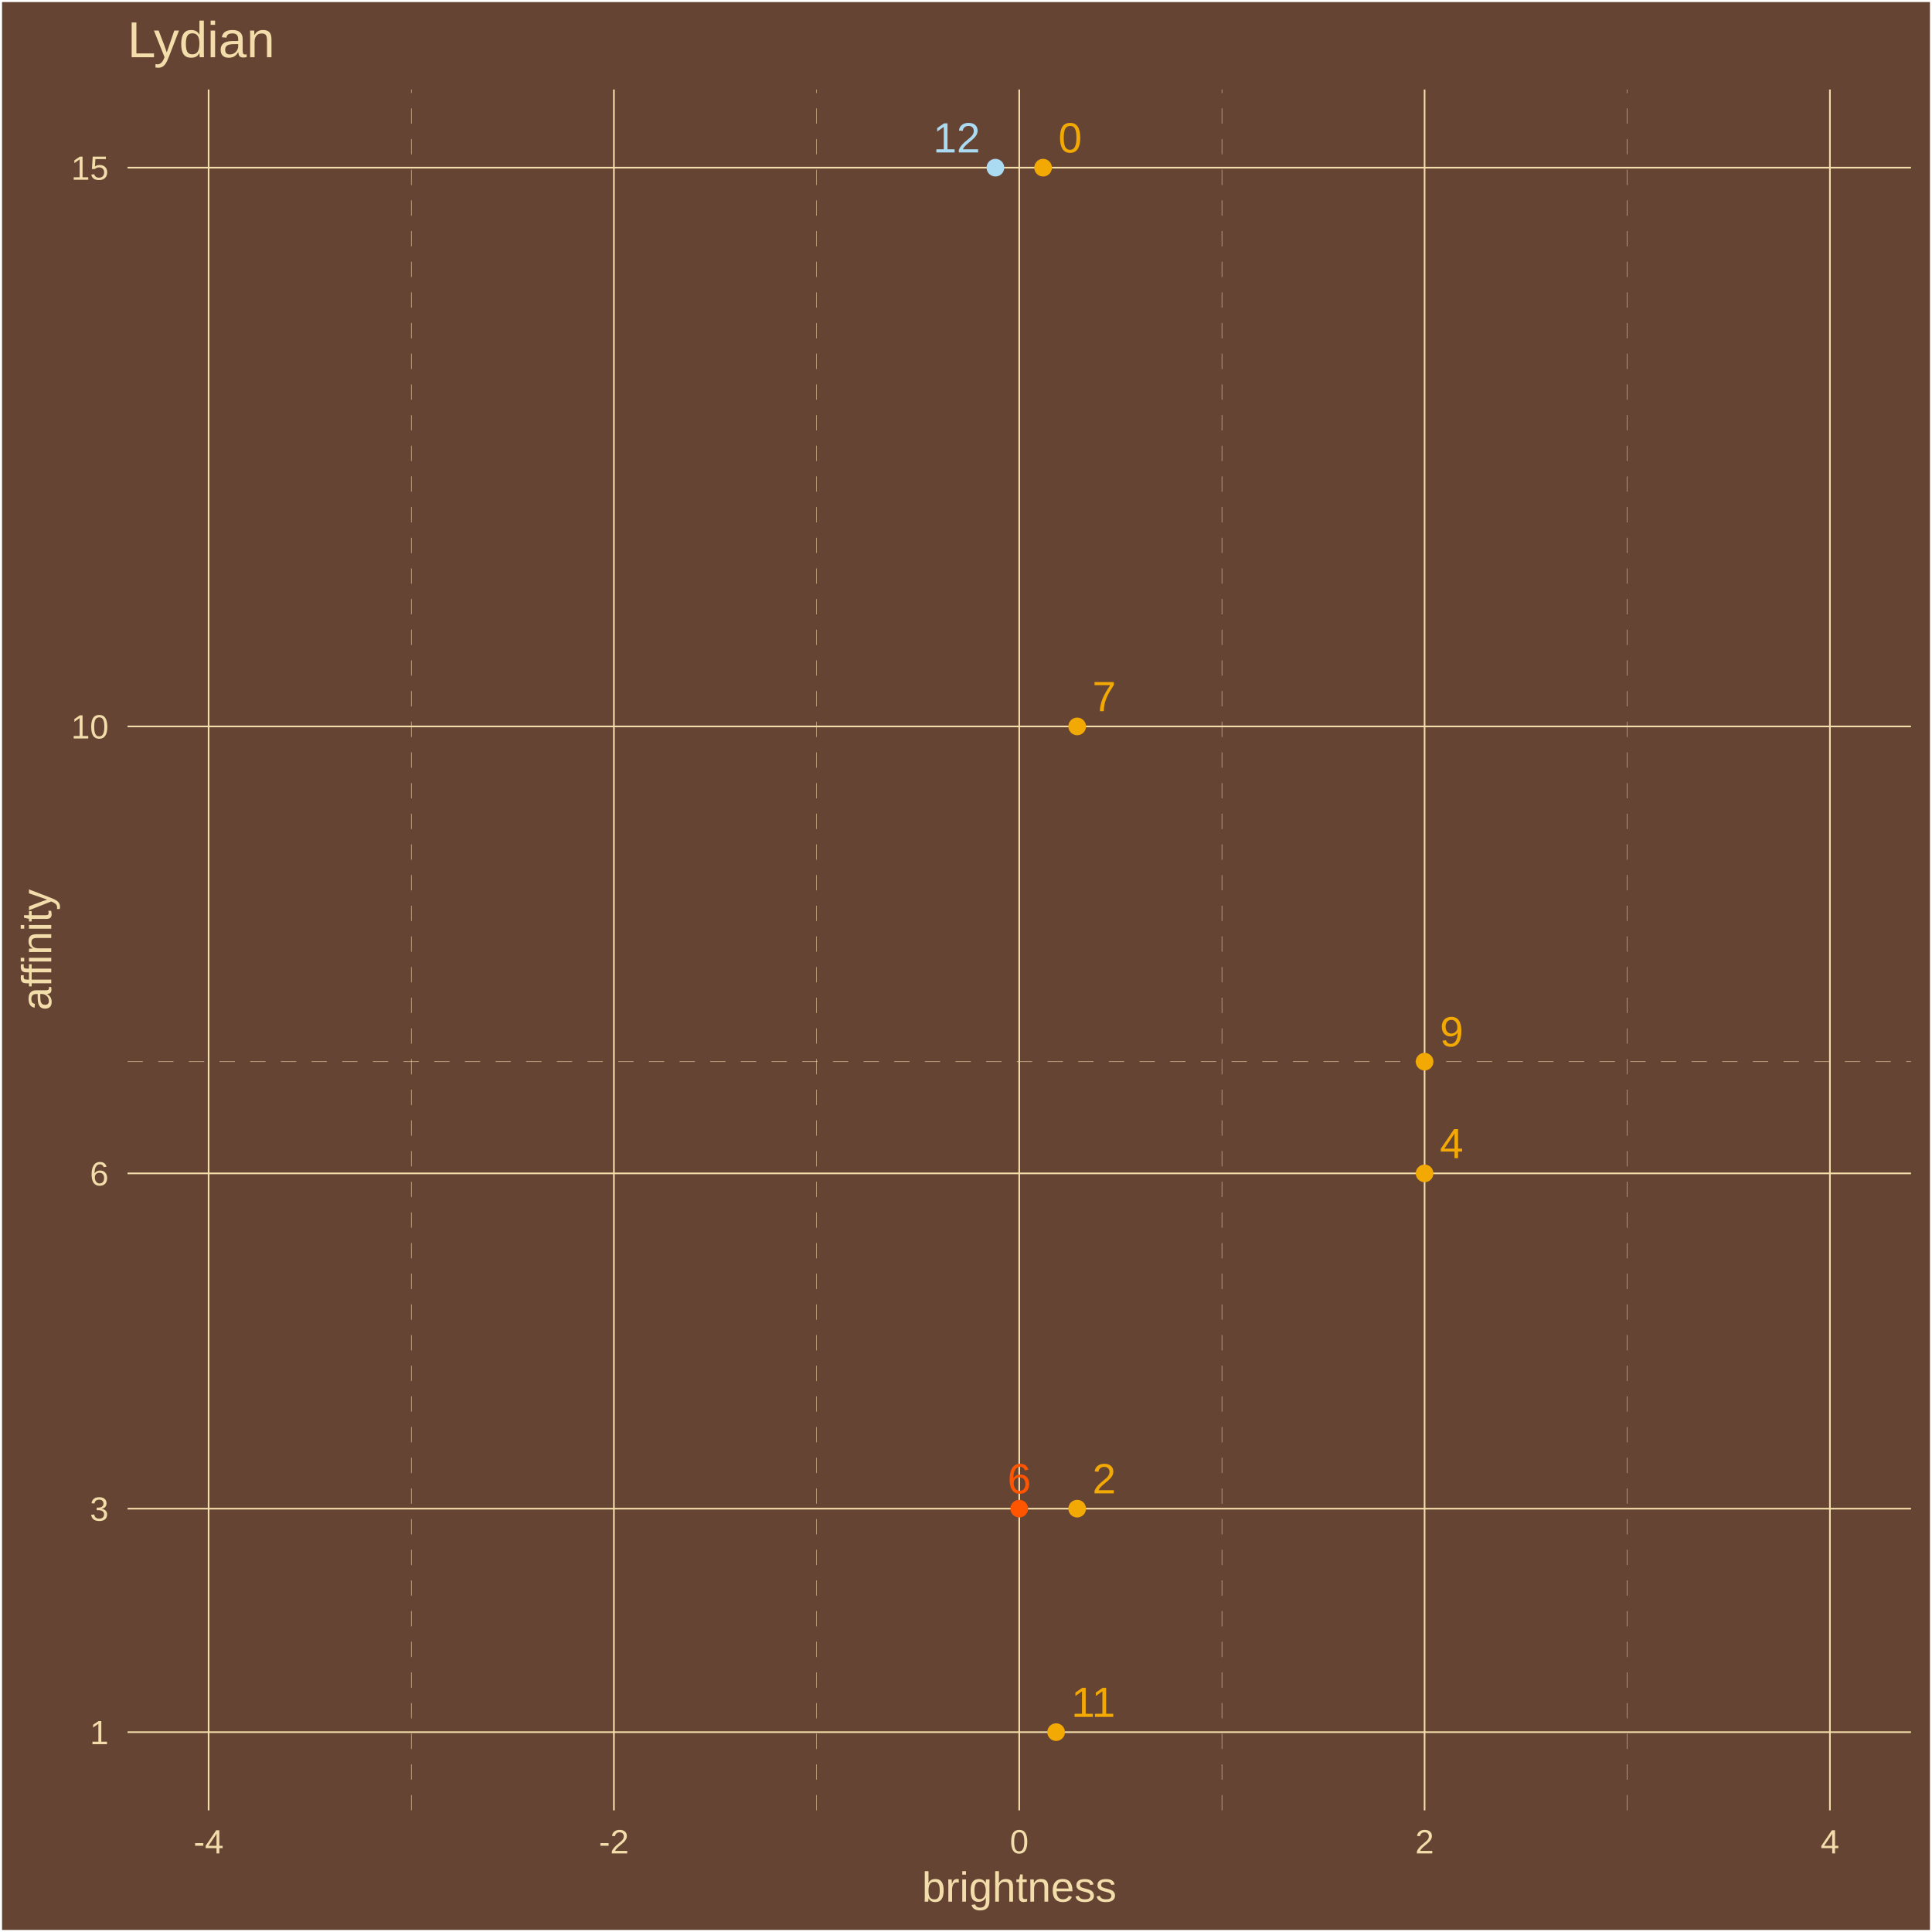
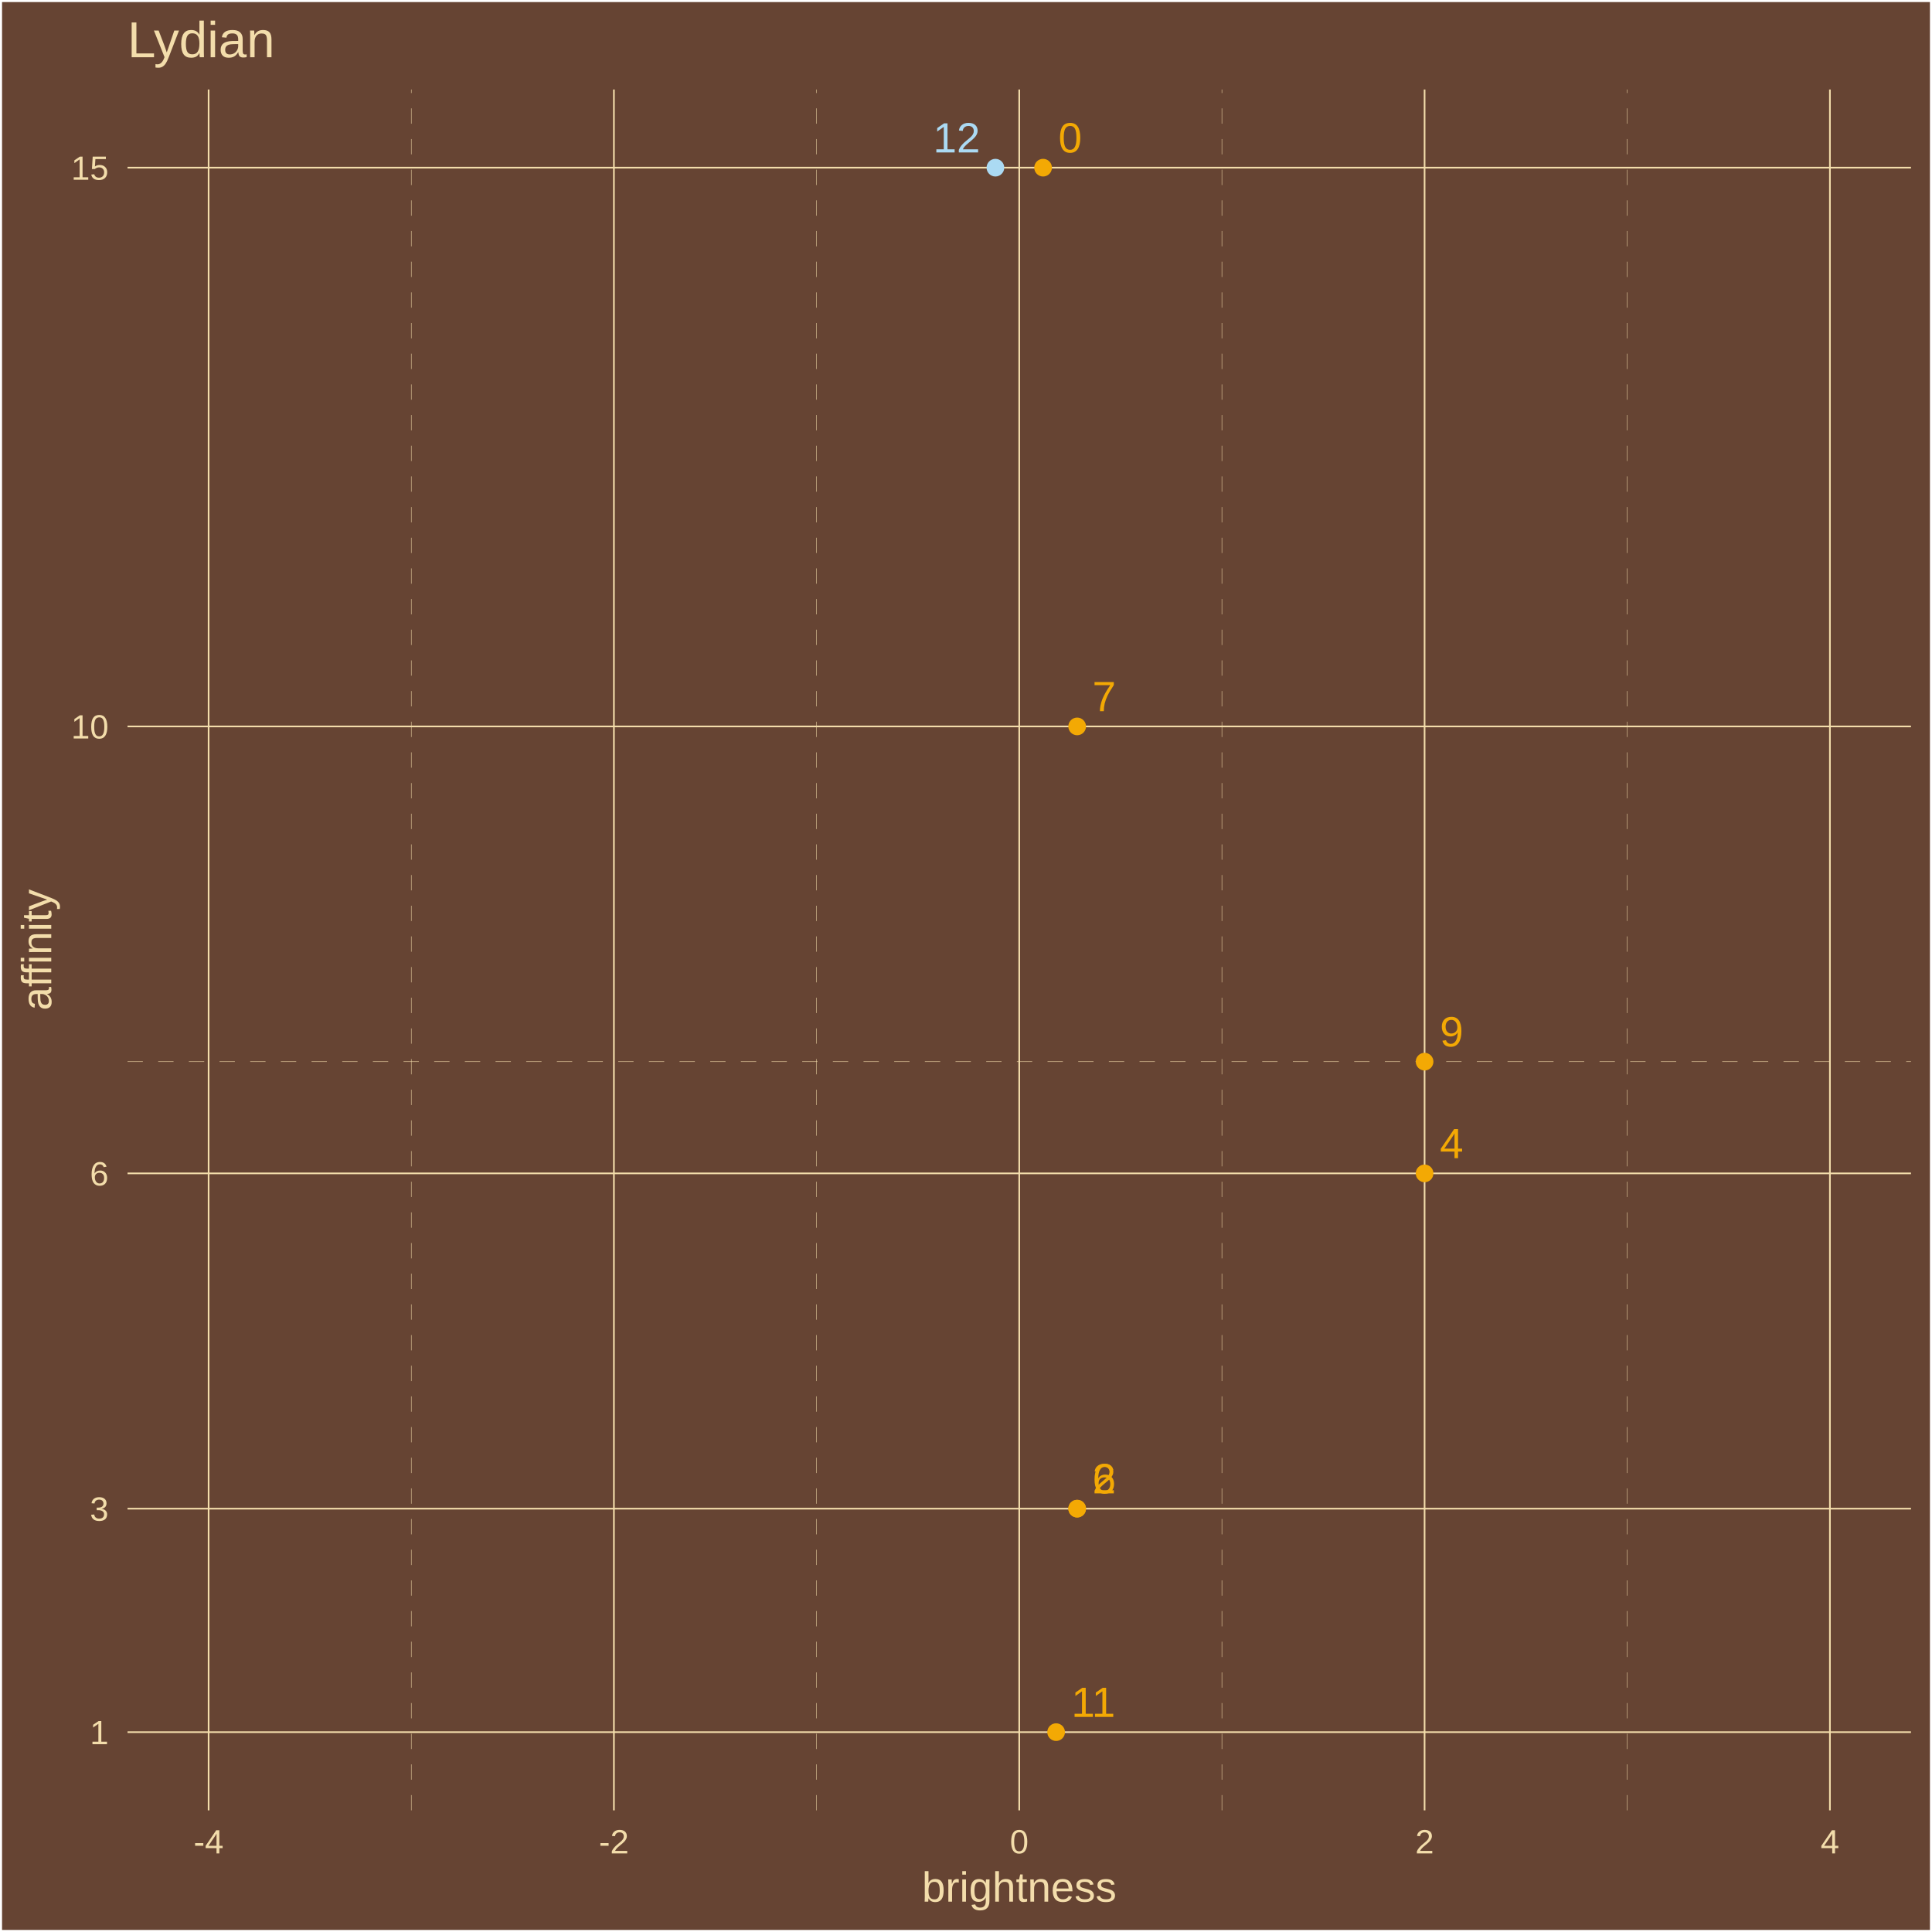
<svg xmlns="http://www.w3.org/2000/svg" class="svglite" width="504.00pt" height="504.00pt" viewBox="0 0 504.00 504.00">
  <defs>
    <style type="text/css">
    .svglite line, .svglite polyline, .svglite polygon, .svglite path, .svglite rect, .svglite circle {
      fill: none;
      stroke: #000000;
      stroke-linecap: round;
      stroke-linejoin: round;
      stroke-miterlimit: 10.00;
    }
    .svglite text {
      white-space: pre;
    }
  </style>
  </defs>
  <rect width="100%" height="100%" style="stroke: none; fill: #664433;" />
  <defs>
    <clipPath id="cpMC4wMHw1MDQuMDB8MC4wMHw1MDQuMDA=">
      <rect x="0.00" y="0.00" width="504.00" height="504.00" />
    </clipPath>
  </defs>
  <g clip-path="url(#cpMC4wMHw1MDQuMDB8MC4wMHw1MDQuMDA=)">
    <rect x="0.00" y="0" width="504.00" height="504.00" style="stroke-width: 1.07; stroke: #FFFFFF; fill: #664433;" />
  </g>
  <defs>
    <clipPath id="cpMzMuMjd8NDk4LjUyfDIzLjM0fDQ3Mi4yNw==">
      <rect x="33.27" y="23.34" width="465.25" height="448.93" />
    </clipPath>
  </defs>
  <g clip-path="url(#cpMzMuMjd8NDk4LjUyfDIzLjM0fDQ3Mi4yNw==)">
    <rect x="33.27" y="23.34" width="465.25" height="448.93" style="stroke-width: 1.07; stroke: none; fill: #664433;" />
    <polyline points="33.27,276.95 498.52,276.95 " style="stroke-width: 0.11; stroke: #F3DDAB; stroke-dasharray: 4.00,4.00; stroke-linecap: butt;" />
    <polyline points="107.29,472.27 107.29,23.34 " style="stroke-width: 0.11; stroke: #F3DDAB; stroke-dasharray: 4.00,4.00; stroke-linecap: butt;" />
    <polyline points="213.02,472.27 213.02,23.34 " style="stroke-width: 0.11; stroke: #F3DDAB; stroke-dasharray: 4.00,4.00; stroke-linecap: butt;" />
    <polyline points="318.76,472.27 318.76,23.34 " style="stroke-width: 0.11; stroke: #F3DDAB; stroke-dasharray: 4.00,4.00; stroke-linecap: butt;" />
    <polyline points="424.50,472.27 424.50,23.34 " style="stroke-width: 0.11; stroke: #F3DDAB; stroke-dasharray: 4.00,4.00; stroke-linecap: butt;" />
    <polyline points="33.27,451.86 498.52,451.86 " style="stroke-width: 0.43; stroke: #F3DDAB; stroke-linecap: butt;" />
    <polyline points="33.27,393.56 498.52,393.56 " style="stroke-width: 0.43; stroke: #F3DDAB; stroke-linecap: butt;" />
    <polyline points="33.27,306.10 498.52,306.10 " style="stroke-width: 0.43; stroke: #F3DDAB; stroke-linecap: butt;" />
    <polyline points="33.27,189.50 498.52,189.50 " style="stroke-width: 0.43; stroke: #F3DDAB; stroke-linecap: butt;" />
    <polyline points="33.27,43.74 498.52,43.74 " style="stroke-width: 0.43; stroke: #F3DDAB; stroke-linecap: butt;" />
    <polyline points="54.42,472.27 54.42,23.34 " style="stroke-width: 0.43; stroke: #F3DDAB; stroke-linecap: butt;" />
    <polyline points="160.15,472.27 160.15,23.34 " style="stroke-width: 0.43; stroke: #F3DDAB; stroke-linecap: butt;" />
    <polyline points="265.89,472.27 265.89,23.34 " style="stroke-width: 0.43; stroke: #F3DDAB; stroke-linecap: butt;" />
    <polyline points="371.63,472.27 371.63,23.34 " style="stroke-width: 0.43; stroke: #F3DDAB; stroke-linecap: butt;" />
    <polyline points="477.37,472.27 477.37,23.34 " style="stroke-width: 0.43; stroke: #F3DDAB; stroke-linecap: butt;" />
    <circle cx="272.11" cy="43.74" r="1.95" style="stroke-width: 0.71; stroke: #F3A904; fill: #F3A904;" />
    <circle cx="281.00" cy="393.56" r="1.95" style="stroke-width: 0.71; stroke: #F3A904; fill: #F3A904;" />
    <circle cx="371.63" cy="306.10" r="1.95" style="stroke-width: 0.71; stroke: #F3A904; fill: #F3A904;" />
-     <circle cx="265.89" cy="393.56" r="1.95" style="stroke-width: 0.71; stroke: #FF5500; fill: #FF5500;" />
+     <circle cx="281.00" cy="393.56" r="1.95" style="stroke-width: 0.71; stroke: #F3A904; fill: #F3A904;" />
    <circle cx="281.00" cy="189.50" r="1.95" style="stroke-width: 0.71; stroke: #F3A904; fill: #F3A904;" />
    <circle cx="371.63" cy="276.95" r="1.95" style="stroke-width: 0.71; stroke: #F3A904; fill: #F3A904;" />
    <circle cx="275.51" cy="451.86" r="1.95" style="stroke-width: 0.71; stroke: #F3A904; fill: #F3A904;" />
    <circle cx="259.67" cy="43.74" r="1.95" style="stroke-width: 0.71; stroke: #ABDAF3; fill: #ABDAF3;" />
    <polygon points="274.27,43.74 284.73,43.74 284.64,43.74 284.99,43.73 285.33,43.66 285.65,43.53 285.96,43.36 286.22,43.14 286.46,42.88 286.64,42.59 286.78,42.27 286.86,41.93 286.89,41.58 286.89,41.58 286.89,29.35 286.89,29.35 286.86,29.00 286.78,28.66 286.64,28.35 286.46,28.05 286.22,27.79 285.96,27.57 285.65,27.40 285.33,27.27 284.99,27.20 284.73,27.19 274.27,27.19 274.53,27.20 274.19,27.19 273.84,27.23 273.51,27.33 273.19,27.48 272.91,27.68 272.66,27.92 272.45,28.19 272.29,28.50 272.18,28.83 272.12,29.18 272.11,29.35 272.11,41.58 272.12,41.41 272.12,41.76 272.18,42.10 272.29,42.43 272.45,42.74 272.66,43.01 272.91,43.25 273.19,43.45 273.51,43.60 273.84,43.70 274.19,43.74 " style="stroke-width: nan; stroke: none;" />
    <text x="276.09" y="39.77" style="font-size: 11.04px;fill: #F3A904; font-family: &quot;Arial&quot;;" textLength="6.13px" lengthAdjust="spacingAndGlyphs">0</text>
    <polygon points="283.16,393.56 293.61,393.56 293.53,393.56 293.87,393.54 294.21,393.47 294.54,393.35 294.84,393.18 295.11,392.96 295.34,392.70 295.53,392.40 295.66,392.08 295.75,391.74 295.77,391.40 295.77,391.40 295.77,379.16 295.77,379.16 295.75,378.82 295.66,378.48 295.53,378.16 295.34,377.87 295.11,377.61 294.84,377.39 294.54,377.21 294.21,377.09 293.87,377.02 293.61,377.00 283.16,377.00 283.42,377.02 283.07,377.01 282.73,377.05 282.39,377.15 282.08,377.29 281.79,377.49 281.54,377.73 281.33,378.01 281.17,378.32 281.06,378.65 281.01,378.99 281.00,379.16 281.00,391.40 281.01,391.22 281.01,391.57 281.06,391.91 281.17,392.24 281.33,392.55 281.54,392.83 281.79,393.07 282.08,393.27 282.39,393.42 282.73,393.51 283.07,393.56 " style="stroke-width: nan; stroke: none;" />
    <text x="284.97" y="389.58" style="font-size: 11.04px;fill: #F3A904; font-family: &quot;Arial&quot;;" textLength="6.13px" lengthAdjust="spacingAndGlyphs">2</text>
    <polygon points="373.79,306.10 384.25,306.10 384.16,306.10 384.51,306.09 384.85,306.02 385.17,305.90 385.47,305.72 385.74,305.50 385.97,305.24 386.16,304.95 386.30,304.63 386.38,304.29 386.41,303.94 386.41,303.94 386.41,291.71 386.41,291.71 386.38,291.36 386.30,291.03 386.16,290.71 385.97,290.41 385.74,290.15 385.47,289.93 385.17,289.76 384.85,289.64 384.51,289.57 384.25,289.55 373.79,289.55 374.05,289.57 373.71,289.55 373.36,289.59 373.03,289.69 372.71,289.84 372.43,290.04 372.18,290.28 371.97,290.56 371.81,290.86 371.70,291.19 371.64,291.54 371.63,291.71 371.63,303.94 371.64,303.77 371.64,304.12 371.70,304.46 371.81,304.79 371.97,305.10 372.18,305.38 372.43,305.62 372.71,305.81 373.03,305.96 373.36,306.06 373.71,306.10 " style="stroke-width: nan; stroke: none;" />
    <text x="375.61" y="302.13" style="font-size: 11.04px;fill: #F3A904; font-family: &quot;Arial&quot;;" textLength="6.13px" lengthAdjust="spacingAndGlyphs">4</text>
-     <polygon points="260.67,393.56 271.12,393.56 271.03,393.56 271.38,393.54 271.72,393.47 272.05,393.35 272.35,393.18 272.62,392.96 272.85,392.70 273.03,392.40 273.17,392.08 273.25,391.74 273.28,391.40 273.28,391.40 273.28,379.16 273.28,379.16 273.25,378.82 273.17,378.48 273.03,378.16 272.85,377.87 272.62,377.61 272.35,377.39 272.05,377.21 271.72,377.09 271.38,377.02 271.12,377.00 260.67,377.00 260.93,377.02 260.58,377.01 260.23,377.05 259.90,377.15 259.59,377.29 259.30,377.49 259.05,377.73 258.84,378.01 258.68,378.32 258.57,378.65 258.51,378.99 258.51,379.16 258.51,391.40 258.51,391.22 258.51,391.57 258.57,391.91 258.68,392.24 258.84,392.55 259.05,392.83 259.30,393.07 259.59,393.27 259.90,393.42 260.23,393.51 260.58,393.56 " style="stroke-width: nan; stroke: none;" />
-     <text x="265.89" y="389.58" text-anchor="middle" style="font-size: 11.04px;fill: #FF5500; font-family: &quot;Arial&quot;;" textLength="6.13px" lengthAdjust="spacingAndGlyphs">6</text>
+     <polygon points="283.16,393.56 293.61,393.56 293.53,393.56 293.87,393.54 294.21,393.47 294.54,393.35 294.84,393.18 295.11,392.96 295.34,392.70 295.53,392.40 295.66,392.08 295.75,391.74 295.77,391.40 295.77,391.40 295.77,379.16 295.77,379.16 295.75,378.82 295.66,378.48 295.53,378.16 295.34,377.87 295.11,377.61 294.84,377.39 294.54,377.21 294.21,377.09 293.87,377.02 293.61,377.00 283.16,377.00 283.42,377.02 283.07,377.01 282.73,377.05 282.39,377.15 282.08,377.29 281.79,377.49 281.54,377.73 281.33,378.01 281.17,378.32 281.06,378.65 281.01,378.99 281.00,379.16 281.00,391.40 281.01,391.22 281.01,391.57 281.06,391.91 281.17,392.24 281.33,392.55 281.54,392.83 281.79,393.07 282.08,393.27 282.39,393.42 282.73,393.51 283.07,393.56 " style="stroke-width: nan; stroke: none;" />
+     <text x="284.97" y="389.58" style="font-size: 11.04px;fill: #F3A904; font-family: &quot;Arial&quot;;" textLength="6.13px" lengthAdjust="spacingAndGlyphs">6</text>
    <polygon points="283.16,189.50 293.61,189.50 293.53,189.50 293.87,189.48 294.21,189.41 294.54,189.29 294.84,189.12 295.11,188.90 295.34,188.64 295.53,188.34 295.66,188.02 295.75,187.68 295.77,187.34 295.77,187.34 295.77,175.11 295.77,175.11 295.75,174.76 295.66,174.42 295.53,174.10 295.34,173.81 295.11,173.55 294.84,173.33 294.54,173.15 294.21,173.03 293.87,172.96 293.61,172.95 283.16,172.95 283.42,172.96 283.07,172.95 282.73,172.99 282.39,173.09 282.08,173.23 281.79,173.43 281.54,173.67 281.33,173.95 281.17,174.26 281.06,174.59 281.01,174.93 281.00,175.11 281.00,187.34 281.01,187.16 281.01,187.51 281.06,187.86 281.17,188.18 281.33,188.49 281.54,188.77 281.79,189.01 282.08,189.21 282.39,189.36 282.73,189.45 283.07,189.50 " style="stroke-width: nan; stroke: none;" />
    <text x="284.97" y="185.52" style="font-size: 11.04px;fill: #F3A904; font-family: &quot;Arial&quot;;" textLength="6.13px" lengthAdjust="spacingAndGlyphs">7</text>
    <polygon points="373.79,276.95 384.25,276.95 384.16,276.95 384.51,276.94 384.85,276.87 385.17,276.74 385.47,276.57 385.74,276.35 385.97,276.09 386.16,275.80 386.30,275.48 386.38,275.14 386.41,274.79 386.41,274.79 386.41,262.56 386.41,262.56 386.38,262.21 386.30,261.88 386.16,261.56 385.97,261.26 385.74,261.00 385.47,260.78 385.17,260.61 384.85,260.48 384.51,260.42 384.25,260.40 373.79,260.40 374.05,260.42 373.71,260.40 373.36,260.44 373.03,260.54 372.71,260.69 372.43,260.89 372.18,261.13 371.97,261.40 371.81,261.71 371.70,262.04 371.64,262.39 371.63,262.56 371.63,274.79 371.64,274.62 371.64,274.97 371.70,275.31 371.81,275.64 371.97,275.95 372.18,276.22 372.43,276.47 372.71,276.66 373.03,276.81 373.36,276.91 373.71,276.95 " style="stroke-width: nan; stroke: none;" />
    <text x="375.61" y="272.98" style="font-size: 11.04px;fill: #F3A904; font-family: &quot;Arial&quot;;" textLength="6.13px" lengthAdjust="spacingAndGlyphs">9</text>
    <polygon points="277.67,451.86 294.26,451.86 294.17,451.86 294.52,451.84 294.86,451.77 295.18,451.65 295.48,451.48 295.75,451.26 295.98,451.00 296.17,450.70 296.30,450.38 296.39,450.05 296.42,449.70 296.42,449.70 296.42,437.47 296.42,437.47 296.39,437.12 296.30,436.78 296.17,436.46 295.98,436.17 295.75,435.91 295.48,435.69 295.18,435.52 294.86,435.39 294.52,435.32 294.26,435.31 277.67,435.31 277.93,435.32 277.58,435.31 277.23,435.35 276.90,435.45 276.59,435.60 276.30,435.79 276.05,436.04 275.84,436.31 275.68,436.62 275.57,436.95 275.51,437.29 275.51,437.47 275.51,449.70 275.51,449.53 275.51,449.87 275.57,450.22 275.68,450.55 275.84,450.85 276.05,451.13 276.30,451.37 276.59,451.57 276.90,451.72 277.23,451.82 277.58,451.86 " style="stroke-width: nan; stroke: none;" />
    <text x="279.48" y="447.89" style="font-size: 11.04px;fill: #F3A904; font-family: &quot;Arial&quot;;" textLength="12.27px" lengthAdjust="spacingAndGlyphs">11</text>
    <polygon points="240.93,43.74 257.51,43.74 257.43,43.74 257.77,43.73 258.12,43.66 258.44,43.53 258.74,43.36 259.01,43.14 259.24,42.88 259.43,42.59 259.56,42.27 259.65,41.93 259.67,41.58 259.67,41.58 259.67,29.35 259.67,29.35 259.65,29.00 259.56,28.66 259.43,28.35 259.24,28.05 259.01,27.79 258.74,27.57 258.44,27.40 258.12,27.27 257.77,27.20 257.51,27.19 240.93,27.19 241.19,27.20 240.84,27.19 240.49,27.23 240.16,27.33 239.85,27.48 239.56,27.68 239.31,27.92 239.10,28.19 238.94,28.50 238.83,28.83 238.77,29.18 238.77,29.35 238.77,41.58 238.77,41.41 238.77,41.76 238.83,42.10 238.94,42.43 239.10,42.74 239.31,43.01 239.56,43.25 239.85,43.45 240.16,43.60 240.49,43.70 240.84,43.74 " style="stroke-width: nan; stroke: none;" />
    <text x="255.70" y="39.77" text-anchor="end" style="font-size: 11.04px;fill: #ABDAF3; font-family: &quot;Arial&quot;;" textLength="12.27px" lengthAdjust="spacingAndGlyphs">12</text>
  </g>
  <g clip-path="url(#cpMC4wMHw1MDQuMDB8MC4wMHw1MDQuMDA=)">
    <text x="28.34" y="455.01" text-anchor="end" style="font-size: 8.80px;fill: #F3DDAB; font-family: &quot;Arial&quot;;" textLength="4.90px" lengthAdjust="spacingAndGlyphs">1</text>
    <text x="28.34" y="396.71" text-anchor="end" style="font-size: 8.80px;fill: #F3DDAB; font-family: &quot;Arial&quot;;" textLength="4.90px" lengthAdjust="spacingAndGlyphs">3</text>
    <text x="28.34" y="309.26" text-anchor="end" style="font-size: 8.80px;fill: #F3DDAB; font-family: &quot;Arial&quot;;" textLength="4.90px" lengthAdjust="spacingAndGlyphs">6</text>
    <text x="28.34" y="192.65" text-anchor="end" style="font-size: 8.80px;fill: #F3DDAB; font-family: &quot;Arial&quot;;" textLength="9.79px" lengthAdjust="spacingAndGlyphs">10</text>
    <text x="28.34" y="46.90" text-anchor="end" style="font-size: 8.80px;fill: #F3DDAB; font-family: &quot;Arial&quot;;" textLength="9.79px" lengthAdjust="spacingAndGlyphs">15</text>
    <text x="54.42" y="483.50" text-anchor="middle" style="font-size: 8.80px;fill: #F3DDAB; font-family: &quot;Arial&quot;;" textLength="7.83px" lengthAdjust="spacingAndGlyphs">-4</text>
    <text x="160.15" y="483.50" text-anchor="middle" style="font-size: 8.80px;fill: #F3DDAB; font-family: &quot;Arial&quot;;" textLength="7.83px" lengthAdjust="spacingAndGlyphs">-2</text>
    <text x="265.89" y="483.50" text-anchor="middle" style="font-size: 8.80px;fill: #F3DDAB; font-family: &quot;Arial&quot;;" textLength="4.90px" lengthAdjust="spacingAndGlyphs">0</text>
    <text x="371.63" y="483.50" text-anchor="middle" style="font-size: 8.80px;fill: #F3DDAB; font-family: &quot;Arial&quot;;" textLength="4.90px" lengthAdjust="spacingAndGlyphs">2</text>
    <text x="477.37" y="483.50" text-anchor="middle" style="font-size: 8.80px;fill: #F3DDAB; font-family: &quot;Arial&quot;;" textLength="4.90px" lengthAdjust="spacingAndGlyphs">4</text>
    <text x="265.89" y="496.09" text-anchor="middle" style="font-size: 11.00px;fill: #F3DDAB; font-family: &quot;Arial&quot;;" textLength="50.76px" lengthAdjust="spacingAndGlyphs">brightness</text>
    <text transform="translate(13.37,247.80) rotate(-90)" text-anchor="middle" style="font-size: 11.00px;fill: #F3DDAB; font-family: &quot;Arial&quot;;" textLength="31.78px" lengthAdjust="spacingAndGlyphs">affinity</text>
    <text x="33.27" y="14.94" style="font-size: 13.20px;fill: #F3DDAB; font-family: &quot;Arial&quot;;" textLength="38.87px" lengthAdjust="spacingAndGlyphs">Lydian</text>
  </g>
</svg>
